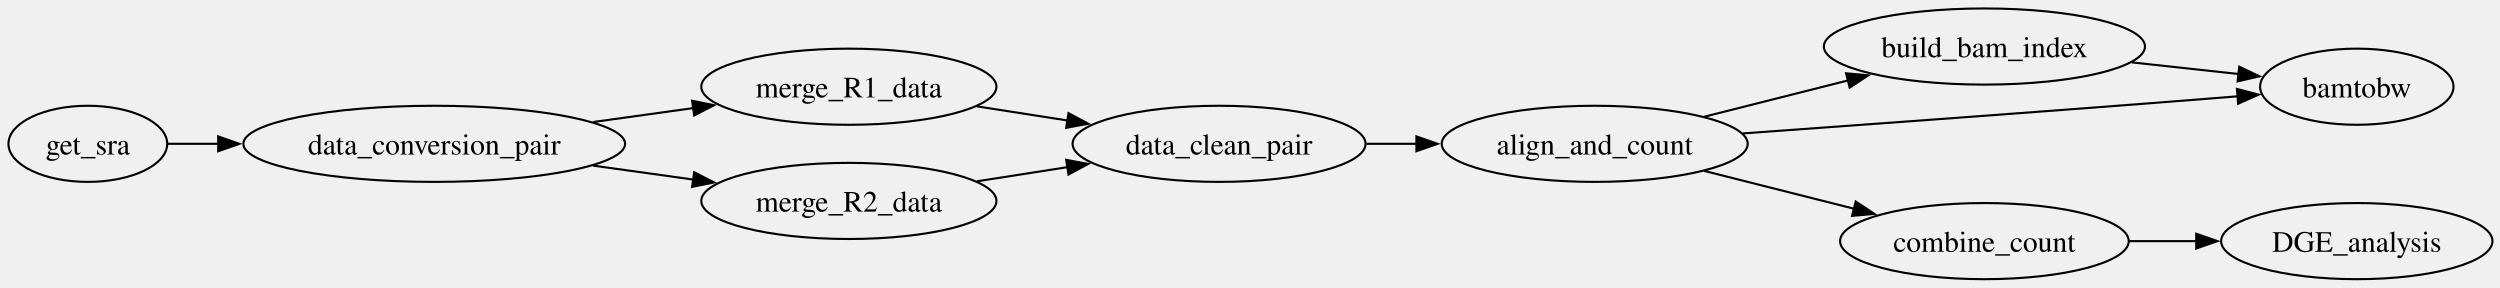
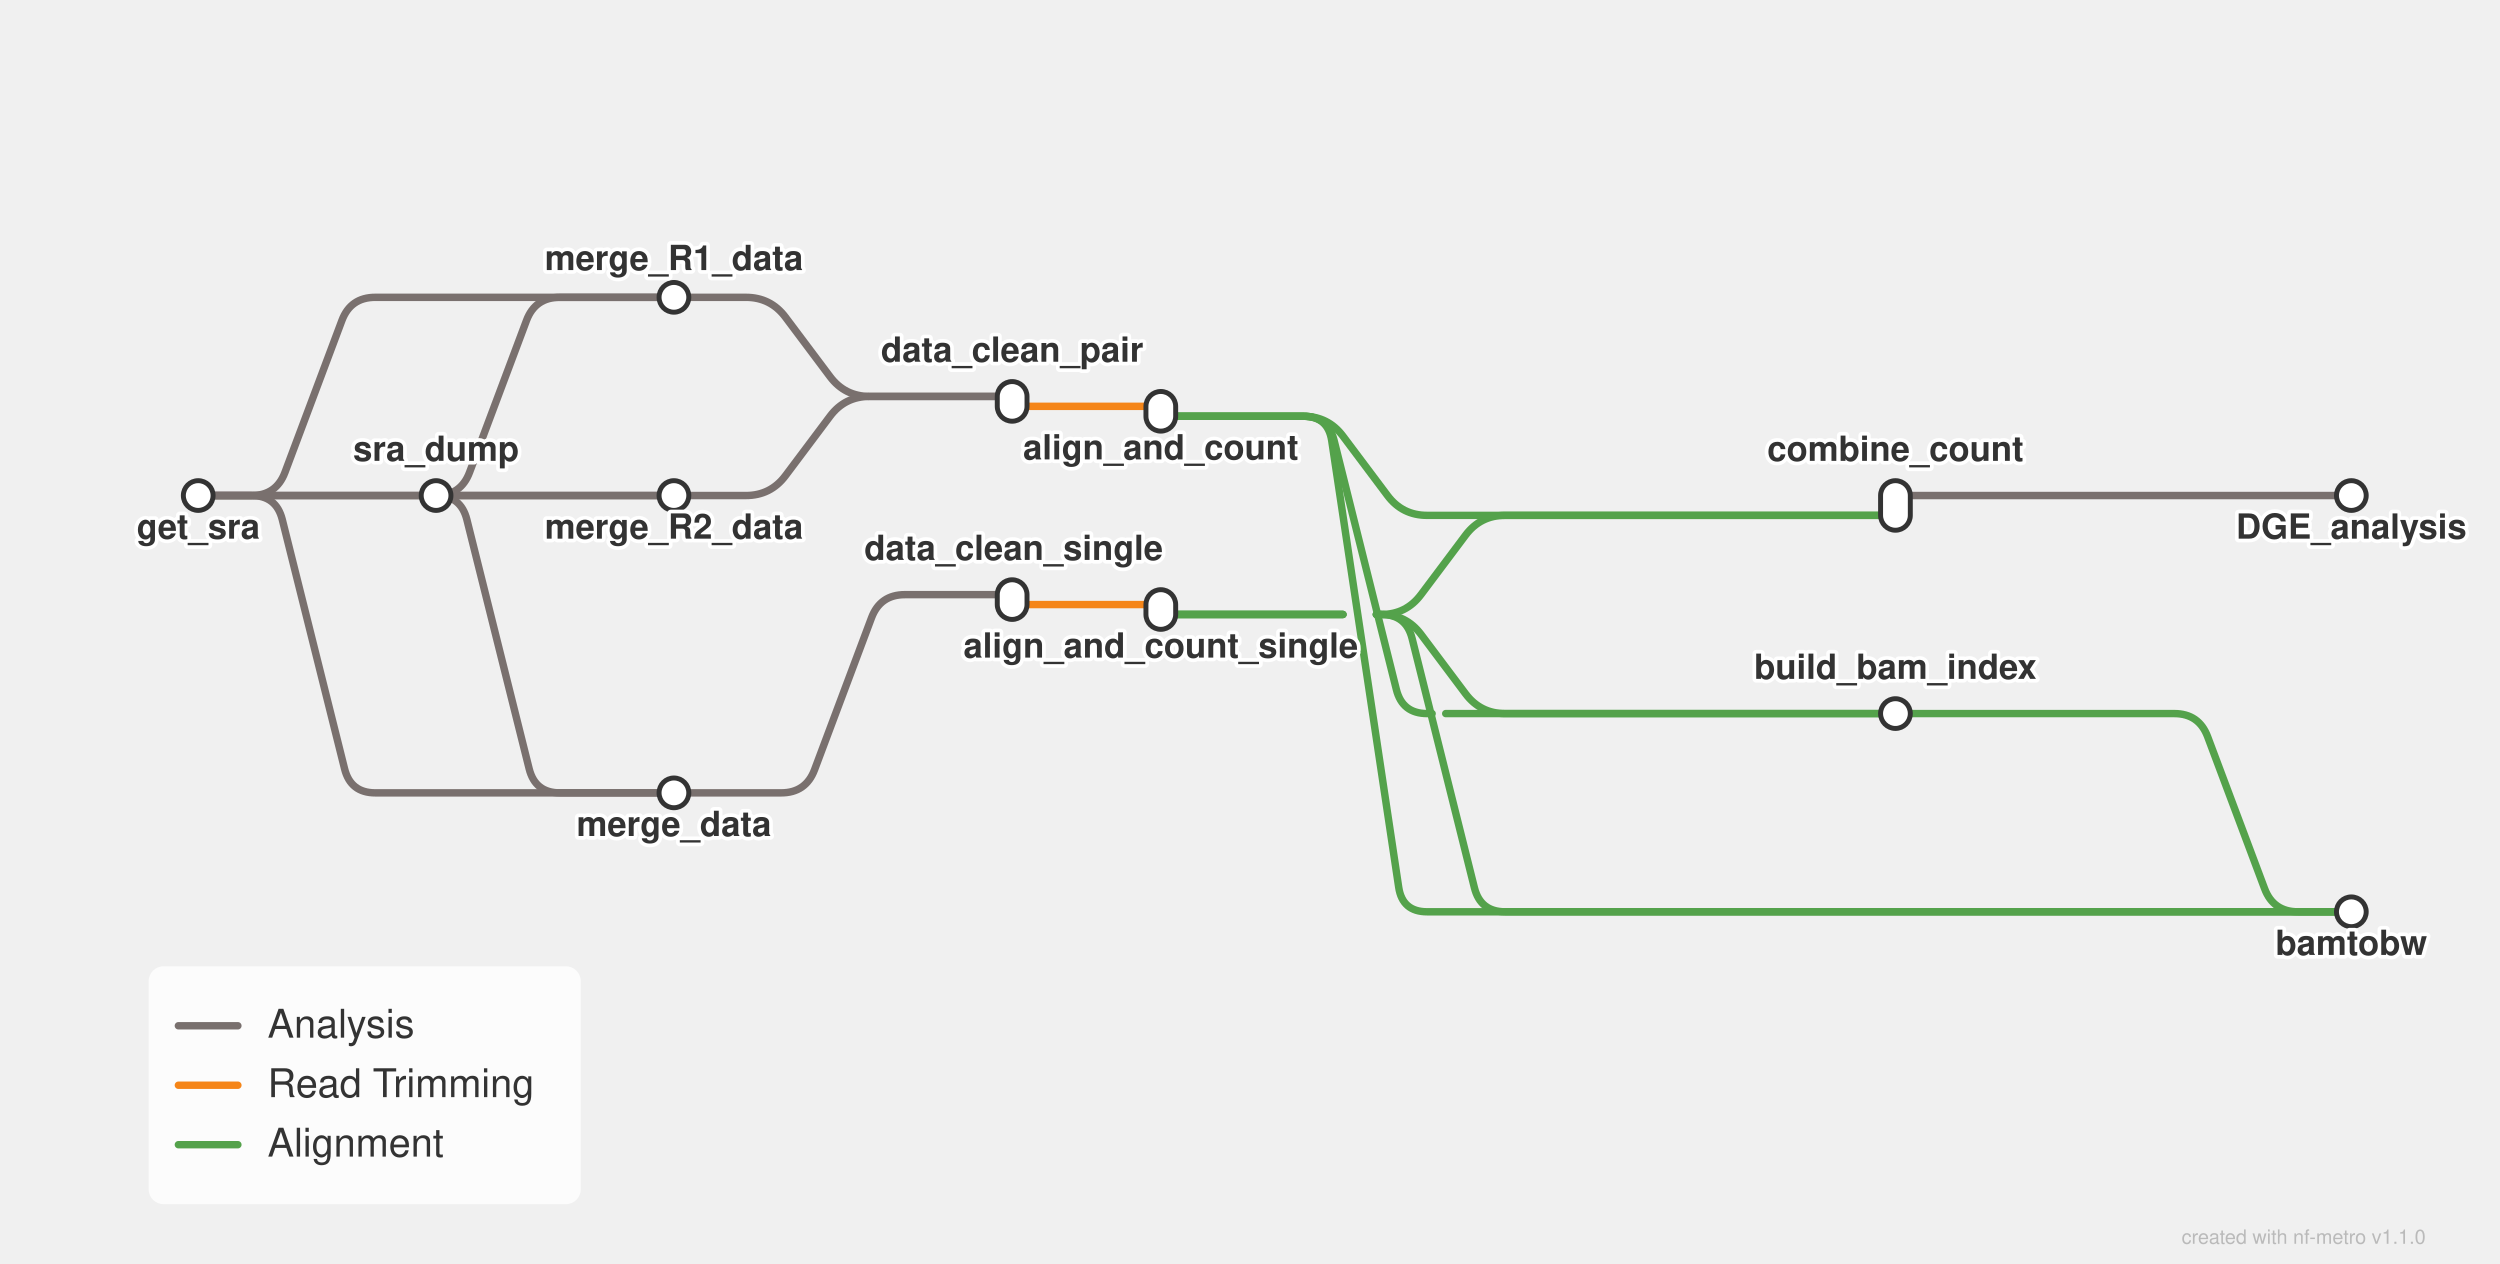
- <svg xmlns="http://www.w3.org/2000/svg" width="1182pt" height="136pt" viewBox="0.00 0.00 1182.00 136.00">
-   <g id="graph0" class="graph" transform="scale(1 1) rotate(0) translate(4 132)">
-     <g id="node1" class="node">
-       <ellipse fill="none" stroke="black" cx="37.53" cy="-64" rx="37.53" ry="18" />
-       <text xml:space="preserve" text-anchor="middle" x="37.53" y="-58.95" font-family="Times,serif" font-size="14.00">get_sra</text>
-     </g>
-     <g id="node2" class="node">
-       <ellipse fill="none" stroke="black" cx="201.31" cy="-64" rx="90.25" ry="18" />
-       <text xml:space="preserve" text-anchor="middle" x="201.31" y="-58.95" font-family="Times,serif" font-size="14.00">data_conversion_pair</text>
-     </g>
-     <g id="edge1" class="edge">
-       <path fill="none" stroke="black" d="M75.24,-64C82.7,-64 90.87,-64 99.37,-64" />
-       <polygon fill="black" stroke="black" points="99.16,-67.5 109.16,-64 99.16,-60.5 99.16,-67.5" />
-     </g>
-     <g id="node3" class="node">
-       <ellipse fill="none" stroke="black" cx="397.34" cy="-91" rx="69.78" ry="18" />
-       <text xml:space="preserve" text-anchor="middle" x="397.34" y="-85.95" font-family="Times,serif" font-size="14.00">merge_R1_data</text>
-     </g>
-     <g id="edge2" class="edge">
-       <path fill="none" stroke="black" d="M276.5,-74.32C292.08,-76.49 308.49,-78.78 324.01,-80.93" />
-       <polygon fill="black" stroke="black" points="323.23,-84.36 333.62,-82.27 324.2,-77.43 323.23,-84.36" />
-     </g>
-     <g id="node4" class="node">
-       <ellipse fill="none" stroke="black" cx="397.34" cy="-37" rx="69.78" ry="18" />
-       <text xml:space="preserve" text-anchor="middle" x="397.34" y="-31.95" font-family="Times,serif" font-size="14.00">merge_R2_data</text>
-     </g>
-     <g id="edge3" class="edge">
-       <path fill="none" stroke="black" d="M276.5,-53.68C292.08,-51.51 308.49,-49.22 324.01,-47.07" />
-       <polygon fill="black" stroke="black" points="324.2,-50.57 333.62,-45.73 323.23,-43.64 324.2,-50.57" />
-     </g>
-     <g id="node5" class="node">
-       <ellipse fill="none" stroke="black" cx="572.38" cy="-64" rx="69.26" ry="18" />
-       <text xml:space="preserve" text-anchor="middle" x="572.38" y="-58.95" font-family="Times,serif" font-size="14.00">data_clean_pair</text>
-     </g>
-     <g id="edge4" class="edge">
-       <path fill="none" stroke="black" d="M457.89,-81.71C471.7,-79.55 486.53,-77.24 500.76,-75.02" />
-       <polygon fill="black" stroke="black" points="501.18,-78.5 510.52,-73.5 500.1,-71.58 501.18,-78.5" />
-     </g>
-     <g id="edge5" class="edge">
-       <path fill="none" stroke="black" d="M457.89,-46.29C471.7,-48.45 486.53,-50.76 500.76,-52.98" />
-       <polygon fill="black" stroke="black" points="500.1,-56.42 510.52,-54.5 501.18,-49.5 500.1,-56.42" />
-     </g>
-     <g id="node6" class="node">
-       <ellipse fill="none" stroke="black" cx="749.98" cy="-64" rx="72.34" ry="18" />
-       <text xml:space="preserve" text-anchor="middle" x="749.98" y="-58.95" font-family="Times,serif" font-size="14.00">align_and_count</text>
-     </g>
-     <g id="edge6" class="edge">
-       <path fill="none" stroke="black" d="M642.03,-64C649.87,-64 657.93,-64 665.94,-64" />
-       <polygon fill="black" stroke="black" points="665.68,-67.5 675.68,-64 665.68,-60.5 665.68,-67.5" />
-     </g>
-     <g id="node7" class="node">
-       <ellipse fill="none" stroke="black" cx="934.23" cy="-110" rx="75.92" ry="18" />
-       <text xml:space="preserve" text-anchor="middle" x="934.23" y="-104.95" font-family="Times,serif" font-size="14.00">build_bam_index</text>
-     </g>
-     <g id="edge7" class="edge">
-       <path fill="none" stroke="black" d="M801.75,-76.81C822.83,-82.14 847.53,-88.37 869.79,-93.99" />
-       <polygon fill="black" stroke="black" points="868.82,-97.35 879.37,-96.4 870.53,-90.56 868.82,-97.35" />
-     </g>
-     <g id="node8" class="node">
-       <ellipse fill="none" stroke="black" cx="1110.3" cy="-91" rx="45.72" ry="18" />
-       <text xml:space="preserve" text-anchor="middle" x="1110.3" y="-85.95" font-family="Times,serif" font-size="14.00">bamtobw</text>
-     </g>
-     <g id="edge8" class="edge">
-       <path fill="none" stroke="black" d="M820.02,-68.92C872.24,-72.68 945.71,-78.04 1010.15,-83 1024.42,-84.1 1039.83,-85.32 1054.16,-86.48" />
-       <polygon fill="black" stroke="black" points="1053.62,-89.95 1063.87,-87.26 1054.18,-82.97 1053.62,-89.95" />
-     </g>
-     <g id="node9" class="node">
-       <ellipse fill="none" stroke="black" cx="934.23" cy="-18" rx="68.24" ry="18" />
-       <text xml:space="preserve" text-anchor="middle" x="934.23" y="-12.95" font-family="Times,serif" font-size="14.00">combine_count</text>
-     </g>
-     <g id="edge10" class="edge">
-       <path fill="none" stroke="black" d="M801.75,-51.19C823.74,-45.63 849.67,-39.09 872.66,-33.29" />
-       <polygon fill="black" stroke="black" points="873.38,-36.72 882.22,-30.88 871.66,-29.93 873.38,-36.72" />
-     </g>
-     <g id="edge9" class="edge">
-       <path fill="none" stroke="black" d="M1004.03,-102.49C1020.78,-100.66 1038.47,-98.73 1054.47,-96.99" />
-       <polygon fill="black" stroke="black" points="1054.71,-100.48 1064.27,-95.91 1053.95,-93.52 1054.71,-100.48" />
-     </g>
-     <g id="node10" class="node">
-       <ellipse fill="none" stroke="black" cx="1110.3" cy="-18" rx="64.15" ry="18" />
-       <text xml:space="preserve" text-anchor="middle" x="1110.3" y="-12.95" font-family="Times,serif" font-size="14.00">DGE_analysis</text>
-     </g>
-     <g id="edge11" class="edge">
-       <path fill="none" stroke="black" d="M1002.53,-18C1013,-18 1023.87,-18 1034.49,-18" />
-       <polygon fill="black" stroke="black" points="1034.38,-21.5 1044.38,-18 1034.38,-14.5 1034.38,-21.5" />
-     </g>
+ <svg xmlns="http://www.w3.org/2000/svg" width="1009" height="510" viewBox="0 0 1009 510">
+   <defs>
+ </defs>
+   <style>.nf-metro-title { fill: var(--nfm-map-title-color, #111111); }
+ .nf-metro-station-label { fill: var(--nfm-map-label-color, #333333); }
+ .nf-metro-section-box { fill: var(--nfm-map-section-fill, #ededed); stroke: var(--nfm-map-section-stroke, #e6e6e6); }
+ .nf-metro-section-label { fill: var(--nfm-map-section-label-color, #666666); }
+ .nf-metro-group-label { fill: var(--nfm-map-section-label-color, #666666); }
+ .nf-metro-group-underline { stroke: var(--nfm-map-section-label-color, #666666); }
+ .nf-metro-legend-bg { fill: var(--nfm-map-legend-bg, rgba(255, 255, 255, 0.8)); }
+ .nf-metro-legend-text { fill: var(--nfm-map-legend-text-color, #333333); }
+ .nf-metro-marker-stroke { stroke: var(--nfm-map-marker-stroke, #333333); }
+ .nf-metro-label-halo { fill: var(--nfm-map-bg, #ffffff); stroke: var(--nfm-map-bg, #ffffff); }</style>
+   <style>@media (prefers-color-scheme: dark) {
+     .nf-metro-section-label { fill: #d0d0d0; }
+     .nf-metro-section-num-circle { fill: #777777; }
+     .nf-metro-title { fill: #ffffff; }
+ }
+ </style>
+   <path d="M468.5,168.0 L526.0,168.0 Q536.0,168.0,538.425,177.701 L563.575,278.299 Q566.0,288.0,576.0,288.0 L578.0,288.0 M583.5,288.0 L765.0,288.0" stroke="#54A24B" stroke-width="3.0" fill="none" stroke-linecap="round" stroke-linejoin="round" class="metro-line-align" data-line-id="align" />
+   <path d="M468.5,248.0 L542.0,248.0 M555.5,248.0 L557.5,248.0 Q567.5,248.0,573.5,256.0 L591.5,280.0 Q597.5,288.0,607.5,288.0 L765.0,288.0" stroke="#54A24B" stroke-width="3.0" fill="none" stroke-linecap="round" stroke-linejoin="round" class="metro-line-align" data-line-id="align" />
+   <path d="M468.5,168.0 L526.0,168.0 Q536.0,168.0,537.483,177.889 L564.517,358.111 Q566.0,368.0,576.0,368.0 L949.0,368.0" stroke="#54A24B" stroke-width="3.0" fill="none" stroke-linecap="round" stroke-linejoin="round" class="metro-line-align" data-line-id="align" />
+   <path d="M468.5,168.0 L526.0,168.0 Q536.0,168.0,542.0,176.0 L560.0,200.0 Q566.0,208.0,576.0,208.0 L765.0,208.0" stroke="#54A24B" stroke-width="3.0" fill="none" stroke-linecap="round" stroke-linejoin="round" class="metro-line-align" data-line-id="align" />
+   <path d="M468.5,248.0 L542.0,248.0 M555.5,248.0 L557.5,248.0 Q567.5,248.0,569.925,257.701 L595.075,358.299 Q597.5,368.0,607.5,368.0 L949.0,368.0" stroke="#54A24B" stroke-width="3.0" fill="none" stroke-linecap="round" stroke-linejoin="round" class="metro-line-align" data-line-id="align" />
+   <path d="M468.5,248.0 L542.0,248.0 M555.5,248.0 L557.5,248.0 Q567.5,248.0,573.5,240.0 L591.5,216.0 Q597.5,208.0,607.5,208.0 L765.0,208.0" stroke="#54A24B" stroke-width="3.0" fill="none" stroke-linecap="round" stroke-linejoin="round" class="metro-line-align" data-line-id="align" />
+   <path d="M765.0,288.0 L877.5,288.0 Q887.5,288.0,891.011,297.363 L913.989,358.637 Q917.5,368.0,927.5,368.0 L949.0,368.0" stroke="#54A24B" stroke-width="3.0" fill="none" stroke-linecap="round" stroke-linejoin="round" class="metro-line-align" data-line-id="align" />
+   <path d="M408.5,164.0 L468.5,164.0" stroke="#F58518" stroke-width="3.0" stroke-linecap="round" class="metro-line-trim" data-line-id="trim" />
+   <path d="M408.5,244.0 L468.5,244.0" stroke="#F58518" stroke-width="3.0" stroke-linecap="round" class="metro-line-trim" data-line-id="trim" />
+   <path d="M80.0,200.0 L176.0,200.0" stroke="#79706E" stroke-width="3.0" stroke-linecap="round" class="metro-line-generic" data-line-id="generic" />
+   <path d="M80.0,200.0 L101.5,200.0 Q111.5,200.0,115.011,190.637 L137.989,129.363 Q141.5,120.0,151.5,120.0 L272.0,120.0" stroke="#79706E" stroke-width="3.0" fill="none" stroke-linecap="round" stroke-linejoin="round" class="metro-line-generic" data-line-id="generic" />
+   <path d="M80.0,200.0 L272.0,200.0" stroke="#79706E" stroke-width="3.0" stroke-linecap="round" class="metro-line-generic" data-line-id="generic" />
+   <path d="M80.0,200.0 L101.5,200.0 Q111.5,200.0,113.925,209.701 L139.075,310.299 Q141.5,320.0,151.5,320.0 L272.0,320.0" stroke="#79706E" stroke-width="3.0" fill="none" stroke-linecap="round" stroke-linejoin="round" class="metro-line-generic" data-line-id="generic" />
+   <path d="M176.0,200.0 L176.0,200.0 Q186.0,200.0,189.511,190.637 L212.489,129.363 Q216.0,120.0,226.0,120.0 L272.0,120.0" stroke="#79706E" stroke-width="3.0" fill="none" stroke-linecap="round" stroke-linejoin="round" class="metro-line-generic" data-line-id="generic" />
+   <path d="M176.0,200.0 L272.0,200.0" stroke="#79706E" stroke-width="3.0" stroke-linecap="round" class="metro-line-generic" data-line-id="generic" />
+   <path d="M176.0,200.0 L176.0,200.0 Q186.0,200.0,188.425,209.701 L213.575,310.299 Q216.0,320.0,226.0,320.0 L272.0,320.0" stroke="#79706E" stroke-width="3.0" fill="none" stroke-linecap="round" stroke-linejoin="round" class="metro-line-generic" data-line-id="generic" />
+   <path d="M765.0,200.0 L949.0,200.0" stroke="#79706E" stroke-width="3.0" stroke-linecap="round" class="metro-line-generic" data-line-id="generic" />
+   <path d="M272.0,120.0 L301.0,120.0 Q311.0,120.0,317.0,128.0 L335.0,152.0 Q341.0,160.0,351.0,160.0 L408.5,160.0" stroke="#79706E" stroke-width="3.0" fill="none" stroke-linecap="round" stroke-linejoin="round" class="metro-line-generic" data-line-id="generic" />
+   <path d="M272.0,200.0 L301.0,200.0 Q311.0,200.0,317.0,192.0 L335.0,168.0 Q341.0,160.0,351.0,160.0 L408.5,160.0" stroke="#79706E" stroke-width="3.0" fill="none" stroke-linecap="round" stroke-linejoin="round" class="metro-line-generic" data-line-id="generic" />
+   <path d="M272.0,320.0 L315.25,320.0 Q325.25,320.0,328.761,310.637 L351.739,249.363 Q355.25,240.0,365.25,240.0 L408.5,240.0" stroke="#79706E" stroke-width="3.0" fill="none" stroke-linecap="round" stroke-linejoin="round" class="metro-line-generic" data-line-id="generic" />
+   <g class="nf-metro-station-group" data-node-id="n0" data-node-cx="80.0" data-node-cy="200.0" data-node-r="6.0" data-node-groups="generic" data-node-w="12.0" data-node-h="12.0" data-node-rx="6.0">
+     <rect x="74.0" y="194.0" width="12.0" height="12.0" rx="6.0" ry="6.0" fill="#ffffff" stroke="#333333" stroke-width="2.0" class="nf-metro-station" data-station-id="n0" data-station-lines="generic" data-station-label="get_sra" />
  </g>
+   <g class="nf-metro-station-group" data-node-id="n1" data-node-cx="176.0" data-node-cy="200.0" data-node-r="6.0" data-node-groups="generic" data-node-w="12.0" data-node-h="12.0" data-node-rx="6.0">
+     <rect x="170.0" y="194.0" width="12.0" height="12.0" rx="6.0" ry="6.0" fill="#ffffff" stroke="#333333" stroke-width="2.0" class="nf-metro-station" data-station-id="n1" data-station-lines="generic" data-station-label="sra_dump" />
+   </g>
+   <g class="nf-metro-station-group" data-node-id="n2" data-node-cx="272.0" data-node-cy="120.0" data-node-r="6.0" data-node-groups="generic" data-node-w="12.0" data-node-h="12.0" data-node-rx="6.0">
+     <rect x="266.0" y="114.0" width="12.0" height="12.0" rx="6.0" ry="6.0" fill="#ffffff" stroke="#333333" stroke-width="2.0" class="nf-metro-station" data-station-id="n2" data-station-lines="generic" data-station-label="merge_R1_data" />
+   </g>
+   <g class="nf-metro-station-group" data-node-id="n3" data-node-cx="272.0" data-node-cy="200.0" data-node-r="6.0" data-node-groups="generic" data-node-w="12.0" data-node-h="12.0" data-node-rx="6.0">
+     <rect x="266.0" y="194.0" width="12.0" height="12.0" rx="6.0" ry="6.0" fill="#ffffff" stroke="#333333" stroke-width="2.0" class="nf-metro-station" data-station-id="n3" data-station-lines="generic" data-station-label="merge_R2_data" />
+   </g>
+   <g class="nf-metro-station-group" data-node-id="n4" data-node-cx="272.0" data-node-cy="320.0" data-node-r="6.0" data-node-groups="generic" data-node-w="12.0" data-node-h="12.0" data-node-rx="6.0">
+     <rect x="266.0" y="314.0" width="12.0" height="12.0" rx="6.0" ry="6.0" fill="#ffffff" stroke="#333333" stroke-width="2.0" class="nf-metro-station" data-station-id="n4" data-station-lines="generic" data-station-label="merge_data" />
+   </g>
+   <g class="nf-metro-station-group" data-node-id="n10" data-node-cx="949.0" data-node-cy="368.0" data-node-r="6.0" data-node-groups="align" data-node-w="12.0" data-node-h="12.0" data-node-rx="6.0">
+     <rect x="943.0" y="362.0" width="12.0" height="12.0" rx="6.0" ry="6.0" fill="#ffffff" stroke="#333333" stroke-width="2.0" class="nf-metro-station" data-station-id="n10" data-station-lines="align" data-station-label="bamtobw" />
+   </g>
+   <g class="nf-metro-station-group" data-node-id="n11" data-node-cx="765.0" data-node-cy="204.0" data-node-r="6.0" data-node-groups="align,generic" data-node-w="12.0" data-node-h="20.0" data-node-rx="6.0">
+     <rect x="759.0" y="194.0" width="12.0" height="20.0" rx="6.0" ry="6.0" fill="#ffffff" stroke="#333333" stroke-width="2.0" class="nf-metro-station" data-station-id="n11" data-station-lines="align,generic" data-station-label="combine_count" />
+   </g>
+   <g class="nf-metro-station-group" data-node-id="n12" data-node-cx="949.0" data-node-cy="200.0" data-node-r="6.0" data-node-groups="generic" data-node-w="12.0" data-node-h="12.0" data-node-rx="6.0">
+     <rect x="943.0" y="194.0" width="12.0" height="12.0" rx="6.0" ry="6.0" fill="#ffffff" stroke="#333333" stroke-width="2.0" class="nf-metro-station" data-station-id="n12" data-station-lines="generic" data-station-label="DGE_analysis" />
+   </g>
+   <g class="nf-metro-station-group" data-node-id="n5" data-node-cx="408.5" data-node-cy="162.0" data-node-r="6.0" data-node-groups="generic,trim" data-node-w="12.0" data-node-h="16.0" data-node-rx="6.0">
+     <rect x="402.5" y="154.0" width="12.0" height="16.0" rx="6.0" ry="6.0" fill="#ffffff" stroke="#333333" stroke-width="2.0" class="nf-metro-station" data-station-id="n5" data-station-lines="generic,trim" data-station-label="data_clean_pair" />
+   </g>
+   <g class="nf-metro-station-group" data-node-id="n6" data-node-cx="408.5" data-node-cy="242.0" data-node-r="6.0" data-node-groups="generic,trim" data-node-w="12.0" data-node-h="16.0" data-node-rx="6.0">
+     <rect x="402.5" y="234.0" width="12.0" height="16.0" rx="6.0" ry="6.0" fill="#ffffff" stroke="#333333" stroke-width="2.0" class="nf-metro-station" data-station-id="n6" data-station-lines="generic,trim" data-station-label="data_clean_single" />
+   </g>
+   <g class="nf-metro-station-group" data-node-id="n7" data-node-cx="468.5" data-node-cy="166.0" data-node-r="6.0" data-node-groups="align,trim" data-node-w="12.0" data-node-h="16.0" data-node-rx="6.0">
+     <rect x="462.5" y="158.0" width="12.0" height="16.0" rx="6.0" ry="6.0" fill="#ffffff" stroke="#333333" stroke-width="2.0" class="nf-metro-station" data-station-id="n7" data-station-lines="align,trim" data-station-label="align_and_count" />
+   </g>
+   <g class="nf-metro-station-group" data-node-id="n8" data-node-cx="468.5" data-node-cy="246.0" data-node-r="6.0" data-node-groups="align,trim" data-node-w="12.0" data-node-h="16.0" data-node-rx="6.0">
+     <rect x="462.5" y="238.0" width="12.0" height="16.0" rx="6.0" ry="6.0" fill="#ffffff" stroke="#333333" stroke-width="2.0" class="nf-metro-station" data-station-id="n8" data-station-lines="align,trim" data-station-label="align_and_count_single" />
+   </g>
+   <g class="nf-metro-station-group" data-node-id="n9" data-node-cx="765.0" data-node-cy="288.0" data-node-r="6.0" data-node-groups="align" data-node-w="12.0" data-node-h="12.0" data-node-rx="6.0">
+     <rect x="759.0" y="282.0" width="12.0" height="12.0" rx="6.0" ry="6.0" fill="#ffffff" stroke="#333333" stroke-width="2.0" class="nf-metro-station" data-station-id="n9" data-station-lines="align" data-station-label="build_bam_index" />
+   </g>
+   <text x="80.0" y="211.0" font-size="14.0" fill="#ffffff" stroke="#ffffff" stroke-width="3.0" stroke-linejoin="round" font-family="'Helvetica Neue', Helvetica, Arial, sans-serif" font-weight="bold" aria-hidden="true" class="nf-metro-label-halo" text-anchor="middle" dominant-baseline="hanging">get_sra</text>
+   <text x="80.0" y="211.0" font-size="14.0" fill="#333333" font-family="'Helvetica Neue', Helvetica, Arial, sans-serif" font-weight="bold" text-anchor="middle" dominant-baseline="hanging" data-station-id="n0" class="nf-metro-station-label">get_sra</text>
+   <text x="176.0" y="186.0" font-size="14.0" fill="#ffffff" stroke="#ffffff" stroke-width="3.0" stroke-linejoin="round" font-family="'Helvetica Neue', Helvetica, Arial, sans-serif" font-weight="bold" aria-hidden="true" class="nf-metro-label-halo" text-anchor="middle" dominant-baseline="auto">sra_dump</text>
+   <text x="176.0" y="186.0" font-size="14.0" fill="#333333" font-family="'Helvetica Neue', Helvetica, Arial, sans-serif" font-weight="bold" text-anchor="middle" dominant-baseline="auto" data-station-id="n1" class="nf-metro-station-label">sra_dump</text>
+   <text x="272.0" y="109.0" font-size="14.0" fill="#ffffff" stroke="#ffffff" stroke-width="3.0" stroke-linejoin="round" font-family="'Helvetica Neue', Helvetica, Arial, sans-serif" font-weight="bold" aria-hidden="true" class="nf-metro-label-halo" text-anchor="middle" dominant-baseline="auto">merge_R1_data</text>
+   <text x="272.0" y="109.0" font-size="14.0" fill="#333333" font-family="'Helvetica Neue', Helvetica, Arial, sans-serif" font-weight="bold" text-anchor="middle" dominant-baseline="auto" data-station-id="n2" class="nf-metro-station-label">merge_R1_data</text>
+   <text x="272.0" y="211.0" font-size="14.0" fill="#ffffff" stroke="#ffffff" stroke-width="3.0" stroke-linejoin="round" font-family="'Helvetica Neue', Helvetica, Arial, sans-serif" font-weight="bold" aria-hidden="true" class="nf-metro-label-halo" text-anchor="middle" dominant-baseline="hanging">merge_R2_data</text>
+   <text x="272.0" y="211.0" font-size="14.0" fill="#333333" font-family="'Helvetica Neue', Helvetica, Arial, sans-serif" font-weight="bold" text-anchor="middle" dominant-baseline="hanging" data-station-id="n3" class="nf-metro-station-label">merge_R2_data</text>
+   <text x="272.0" y="331.0" font-size="14.0" fill="#ffffff" stroke="#ffffff" stroke-width="3.0" stroke-linejoin="round" font-family="'Helvetica Neue', Helvetica, Arial, sans-serif" font-weight="bold" aria-hidden="true" class="nf-metro-label-halo" text-anchor="middle" dominant-baseline="hanging">merge_data</text>
+   <text x="272.0" y="331.0" font-size="14.0" fill="#333333" font-family="'Helvetica Neue', Helvetica, Arial, sans-serif" font-weight="bold" text-anchor="middle" dominant-baseline="hanging" data-station-id="n4" class="nf-metro-station-label">merge_data</text>
+   <text x="408.5" y="146.0" font-size="14.0" fill="#ffffff" stroke="#ffffff" stroke-width="3.0" stroke-linejoin="round" font-family="'Helvetica Neue', Helvetica, Arial, sans-serif" font-weight="bold" aria-hidden="true" class="nf-metro-label-halo" text-anchor="middle" dominant-baseline="auto">data_clean_pair</text>
+   <text x="408.5" y="146.0" font-size="14.0" fill="#333333" font-family="'Helvetica Neue', Helvetica, Arial, sans-serif" font-weight="bold" text-anchor="middle" dominant-baseline="auto" data-station-id="n5" class="nf-metro-station-label">data_clean_pair</text>
+   <text x="409.1" y="226.0" font-size="14.0" fill="#ffffff" stroke="#ffffff" stroke-width="3.0" stroke-linejoin="round" font-family="'Helvetica Neue', Helvetica, Arial, sans-serif" font-weight="bold" aria-hidden="true" class="nf-metro-label-halo" text-anchor="middle" dominant-baseline="auto">data_clean_single</text>
+   <text x="409.1" y="226.0" font-size="14.0" fill="#333333" font-family="'Helvetica Neue', Helvetica, Arial, sans-serif" font-weight="bold" text-anchor="middle" dominant-baseline="auto" data-station-id="n6" class="nf-metro-station-label">data_clean_single</text>
+   <text x="468.5" y="179.0" font-size="14.0" fill="#ffffff" stroke="#ffffff" stroke-width="3.0" stroke-linejoin="round" font-family="'Helvetica Neue', Helvetica, Arial, sans-serif" font-weight="bold" aria-hidden="true" class="nf-metro-label-halo" text-anchor="middle" dominant-baseline="hanging">align_and_count</text>
+   <text x="468.5" y="179.0" font-size="14.0" fill="#333333" font-family="'Helvetica Neue', Helvetica, Arial, sans-serif" font-weight="bold" text-anchor="middle" dominant-baseline="hanging" data-station-id="n7" class="nf-metro-station-label">align_and_count</text>
+   <text x="468.5" y="259.0" font-size="14.0" fill="#ffffff" stroke="#ffffff" stroke-width="3.0" stroke-linejoin="round" font-family="'Helvetica Neue', Helvetica, Arial, sans-serif" font-weight="bold" aria-hidden="true" class="nf-metro-label-halo" text-anchor="middle" dominant-baseline="hanging">align_and_count_single</text>
+   <text x="468.5" y="259.0" font-size="14.0" fill="#333333" font-family="'Helvetica Neue', Helvetica, Arial, sans-serif" font-weight="bold" text-anchor="middle" dominant-baseline="hanging" data-station-id="n8" class="nf-metro-station-label">align_and_count_single</text>
+   <text x="765.0" y="186.0" font-size="14.0" fill="#ffffff" stroke="#ffffff" stroke-width="3.0" stroke-linejoin="round" font-family="'Helvetica Neue', Helvetica, Arial, sans-serif" font-weight="bold" aria-hidden="true" class="nf-metro-label-halo" text-anchor="middle" dominant-baseline="auto">combine_count</text>
+   <text x="765.0" y="186.0" font-size="14.0" fill="#333333" font-family="'Helvetica Neue', Helvetica, Arial, sans-serif" font-weight="bold" text-anchor="middle" dominant-baseline="auto" data-station-id="n11" class="nf-metro-station-label">combine_count</text>
+   <text x="765.0" y="274.0" font-size="14.0" fill="#ffffff" stroke="#ffffff" stroke-width="3.0" stroke-linejoin="round" font-family="'Helvetica Neue', Helvetica, Arial, sans-serif" font-weight="bold" aria-hidden="true" class="nf-metro-label-halo" text-anchor="middle" dominant-baseline="auto">build_bam_index</text>
+   <text x="765.0" y="274.0" font-size="14.0" fill="#333333" font-family="'Helvetica Neue', Helvetica, Arial, sans-serif" font-weight="bold" text-anchor="middle" dominant-baseline="auto" data-station-id="n9" class="nf-metro-station-label">build_bam_index</text>
+   <text x="949.0" y="211.0" font-size="14.0" fill="#ffffff" stroke="#ffffff" stroke-width="3.0" stroke-linejoin="round" font-family="'Helvetica Neue', Helvetica, Arial, sans-serif" font-weight="bold" aria-hidden="true" class="nf-metro-label-halo" text-anchor="middle" dominant-baseline="hanging">DGE_analysis</text>
+   <text x="949.0" y="211.0" font-size="14.0" fill="#333333" font-family="'Helvetica Neue', Helvetica, Arial, sans-serif" font-weight="bold" text-anchor="middle" dominant-baseline="hanging" data-station-id="n12" class="nf-metro-station-label">DGE_analysis</text>
+   <text x="949.0" y="379.0" font-size="14.0" fill="#ffffff" stroke="#ffffff" stroke-width="3.0" stroke-linejoin="round" font-family="'Helvetica Neue', Helvetica, Arial, sans-serif" font-weight="bold" aria-hidden="true" class="nf-metro-label-halo" text-anchor="middle" dominant-baseline="hanging">bamtobw</text>
+   <text x="949.0" y="379.0" font-size="14.0" fill="#333333" font-family="'Helvetica Neue', Helvetica, Arial, sans-serif" font-weight="bold" text-anchor="middle" dominant-baseline="hanging" data-station-id="n10" class="nf-metro-station-label">bamtobw</text>
+   <rect x="60.0" y="390.0" width="174.4" height="96.0" rx="6" ry="6" fill="rgba(255, 255, 255, 0.8)" class="nf-metro-legend-bg" />
+   <path d="M72.0,414.0 L96.0,414.0" stroke="#79706E" stroke-width="3.0" stroke-linecap="round" />
+   <text x="108.0" y="414.0" font-size="16.0" fill="#333333" font-family="'Helvetica Neue', Helvetica, Arial, sans-serif" dy="0.3em" class="nf-metro-legend-text">Analysis</text>
+   <path d="M72.0,438.0 L96.0,438.0" stroke="#F58518" stroke-width="3.0" stroke-linecap="round" />
+   <text x="108.0" y="438.0" font-size="16.0" fill="#333333" font-family="'Helvetica Neue', Helvetica, Arial, sans-serif" dy="0.3em" class="nf-metro-legend-text">Read Trimming</text>
+   <path d="M72.0,462.0 L96.0,462.0" stroke="#54A24B" stroke-width="3.0" stroke-linecap="round" />
+   <text x="108.0" y="462.0" font-size="16.0" fill="#333333" font-family="'Helvetica Neue', Helvetica, Arial, sans-serif" dy="0.3em" class="nf-metro-legend-text">Alignment</text>
+   <text x="979.0" y="502.0" font-size="8" fill="rgba(150, 150, 150, 0.6)" font-family="'Helvetica Neue', Helvetica, Arial, sans-serif" text-anchor="end">created with nf-metro v1.1.0</text>
</svg>
